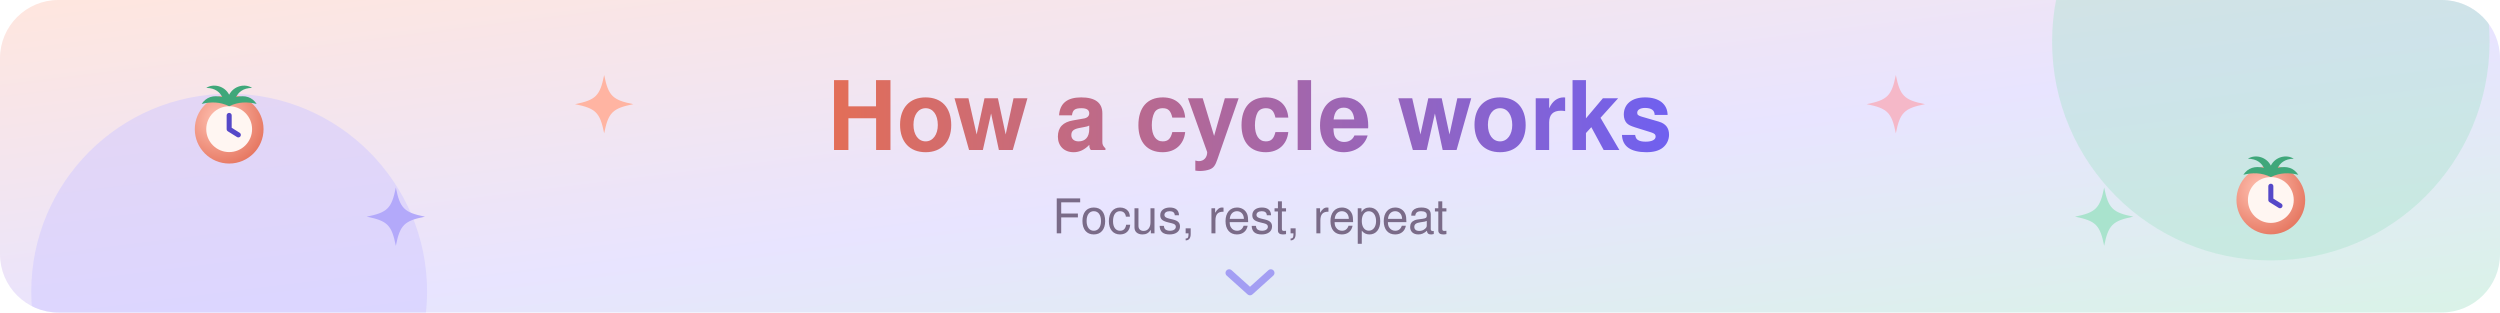
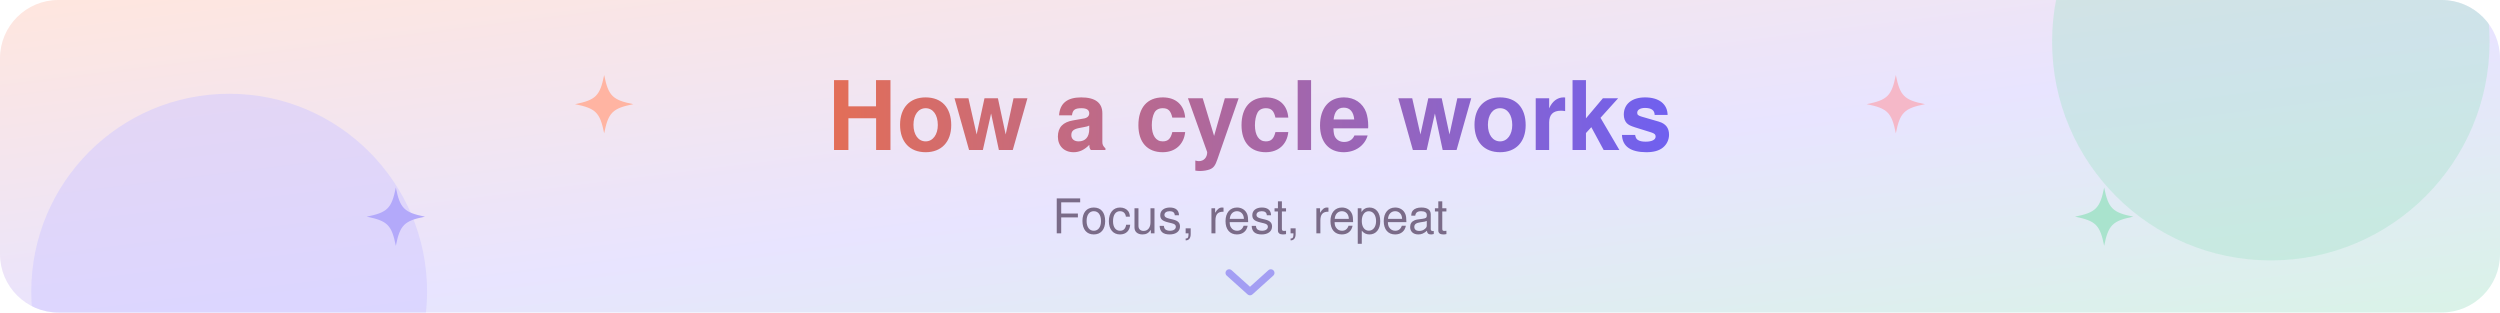
<svg xmlns="http://www.w3.org/2000/svg" viewBox="0 0 1200 150" width="1200" height="150" role="img" aria-label="How a cycle works">
  <defs>
    <linearGradient id="bg" x1="0" y1="0" x2="1" y2="1">
      <stop offset="0" stop-color="#FFE6DE" />
      <stop offset=".55" stop-color="#E8E4FF" />
      <stop offset="1" stop-color="#D9F3E7" />
    </linearGradient>
    <linearGradient id="t" x1="0" y1="0" x2="1" y2="0">
      <stop offset="0" stop-color="#E36E57" />
      <stop offset="1" stop-color="#6F60F0" />
    </linearGradient>
-     <radialGradient id="tm" cx=".35" cy=".35" r=".8">
-       <stop offset="0" stop-color="#FFC2B3" />
-       <stop offset="1" stop-color="#E36E57" />
-     </radialGradient>
-     <path id="s" d="M0-14C2-4 4-2 14 0 4 2 2 4 0 14-2 4-4 2-14 0-4-2-2-4 0-14Z" />
    <clipPath id="c">
      <rect width="1200" height="150" rx="28" />
    </clipPath>
+     <path id="s" d="M0-14C2-4 4-2 14 0 4 2 2 4 0 14-2 4-4 2-14 0-4-2-2-4 0-14Z" />
  </defs>
-   <style>.blob{animation:drift 11s ease-in-out infinite alternate}.b2{animation-duration:14s;animation-direction:alternate-reverse}
- .bob{animation:bob 3.4s ease-in-out infinite}.d1{animation-delay:-1.1s}.d2{animation-delay:-2.2s}
+   <style>
+ .blob{animation:drift 11s ease-in-out infinite alternate}.b2{animation-duration:14s;animation-direction:alternate-reverse}.b3{animation-duration:17s}
+ .bob{animation:bob 3.4s ease-in-out infinite}.d1{animation-delay:-.9s}.d2{animation-delay:-1.8s}
.tw{animation:tw 3.2s ease-in-out infinite}.t2{animation-delay:-1s}.t3{animation-delay:-2s}
- .spin{animation:spin 9s linear infinite}
+ .rise{animation:rise .9s ease-out both}.r2{animation-delay:.2s}
+ .ring{stroke-dasharray:0 400;animation:fill 2.4s ease-out forwards}
@keyframes drift{to{transform:translate(40px,-20px) scale(1.12)}}
@keyframes bob{0%,100%{transform:translateY(0)}50%{transform:translateY(-10px)}}
@keyframes tw{0%,100%{opacity:.35}50%{opacity:1}}
- @keyframes spin{to{transform:rotate(360deg)}}
- @media (prefers-reduced-motion:reduce){*{animation:none!important}}</style>
+ @keyframes rise{from{opacity:0;transform:translateY(16px)}}
+ @keyframes fill{to{stroke-dasharray:250 400}}
+ @media (prefers-reduced-motion:reduce){*{animation:none!important}.ring{stroke-dasharray:250 400}}
+ </style>
  <g clip-path="url(#c)">
    <rect width="1200" height="150" fill="url(#bg)" />
    <circle class="blob" cx="110" cy="140" r="95" fill="#CFC8FF" opacity=".5" />
    <circle class="blob b2" cx="1090" cy="20" r="105" fill="#A9E3CD" opacity=".42" />
    <use class="tw" href="#s" x="290" y="50" fill="#FFB4A2" />
    <use class="tw t2" href="#s" x="190" y="104" fill="#B3A9FA" />
    <use class="tw t3" href="#s" x="910" y="50" fill="#F5B8C8" />
    <use class="tw" href="#s" x="1010" y="104" fill="#A9E3CD" />
-     <g transform="translate(110 62) scale(1.1)">
-       <g class="bob d1">
-         <g class="">
-           <circle r="15" fill="url(#tm)" />
-           <circle r="10" fill="#FFF6F2" />
-           <path d="M0 0V-6M0 0l4 2.5" stroke="#5548C8" stroke-width="2.2" stroke-linecap="round" />
-           <path d="M0-15c-2-4-7-5-10-3 4 0 6 2 7 4-4-1-7 0-9 3 4-1 8-1 12 1 4-2 8-2 12-1-2-3-5-4-9-3 1-2 3-4 7-4-3-2-8-1-10 3z" fill="#3FA77A" />
-         </g>
-       </g>
-     </g>
-     <g transform="translate(1090 96) scale(1.1)">
-       <g class="bob d2">
-         <g class="">
-           <circle r="15" fill="url(#tm)" />
-           <circle r="10" fill="#FFF6F2" />
-           <path d="M0 0V-6M0 0l4 2.5" stroke="#5548C8" stroke-width="2.2" stroke-linecap="round" />
-           <path d="M0-15c-2-4-7-5-10-3 4 0 6 2 7 4-4-1-7 0-9 3 4-1 8-1 12 1 4-2 8-2 12-1-2-3-5-4-9-3 1-2 3-4 7-4-3-2-8-1-10 3z" fill="#3FA77A" />
-         </g>
-       </g>
-     </g>
    <g font-family="-apple-system,BlinkMacSystemFont,'Segoe UI',Helvetica,Arial,sans-serif" text-anchor="middle">
      <text x="600" y="72" font-size="46" font-weight="800" fill="url(#t)">How a cycle works</text>
      <text x="600" y="112" font-size="23" fill="#7A6B88">Focus, rest, repeat</text>
    </g>
    <g transform="translate(600 136)">
      <g class="bob">
        <path d="M-10-5l10 9 10-9" fill="none" stroke="#6F60F0" stroke-opacity=".55" stroke-width="3.5" stroke-linecap="round" stroke-linejoin="round" />
      </g>
    </g>
  </g>
</svg>
